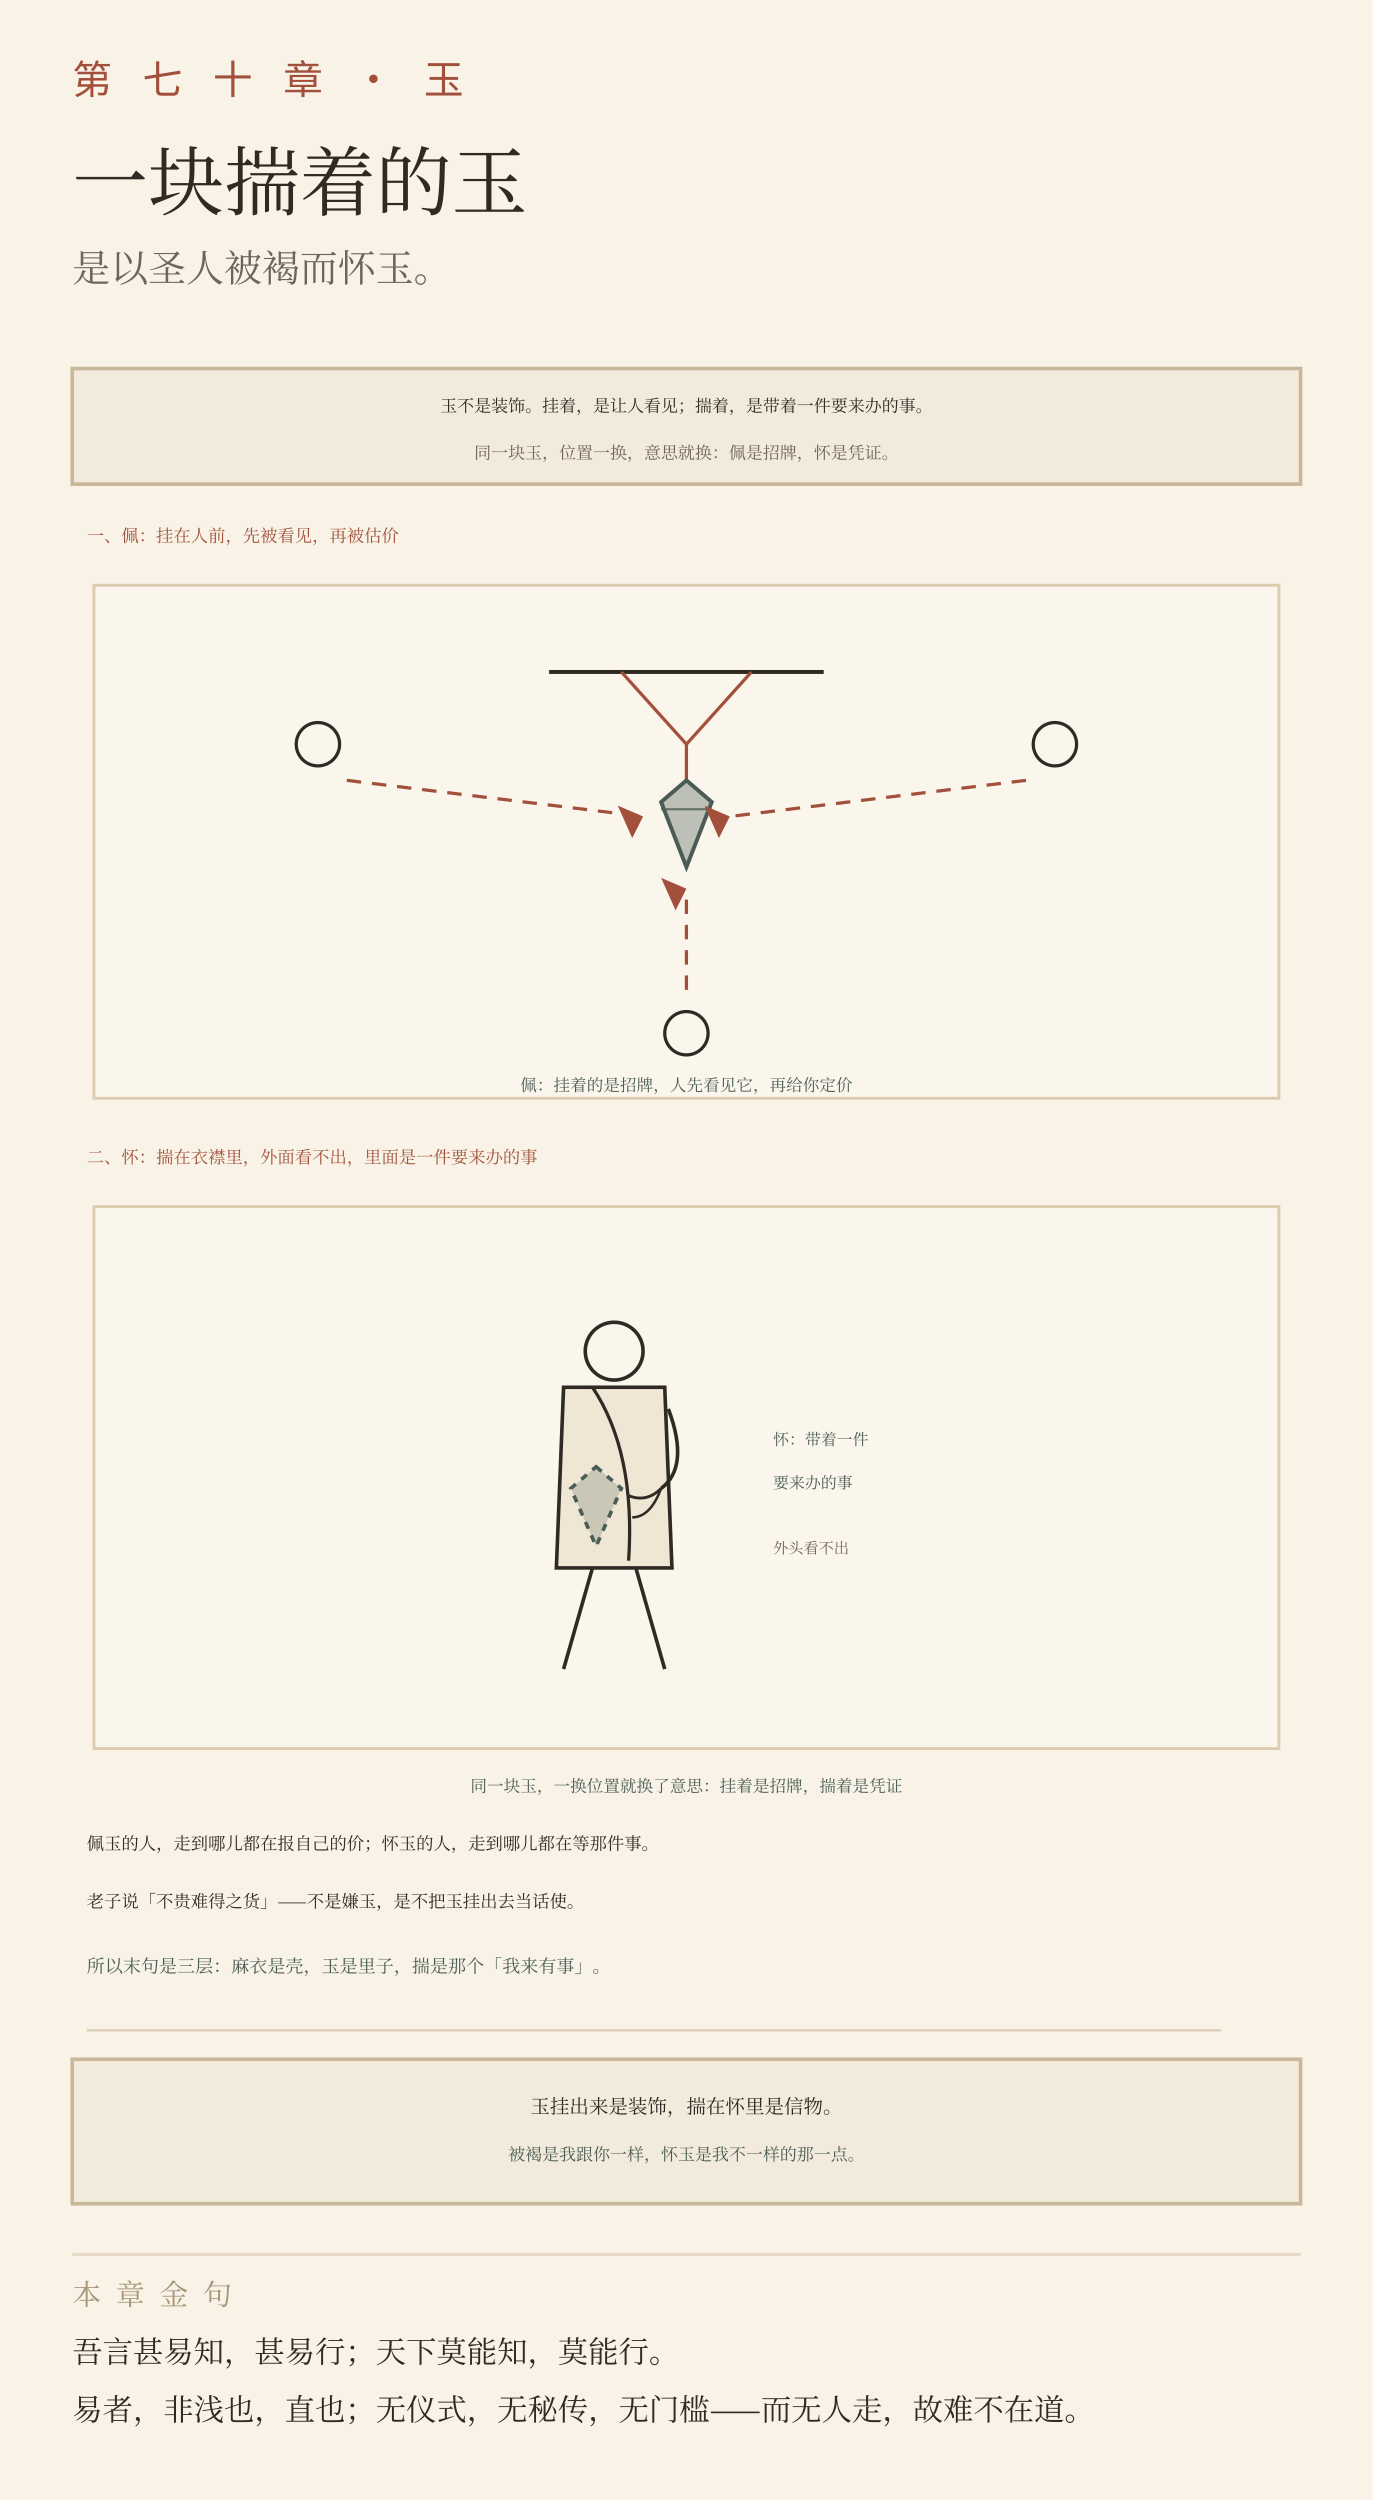
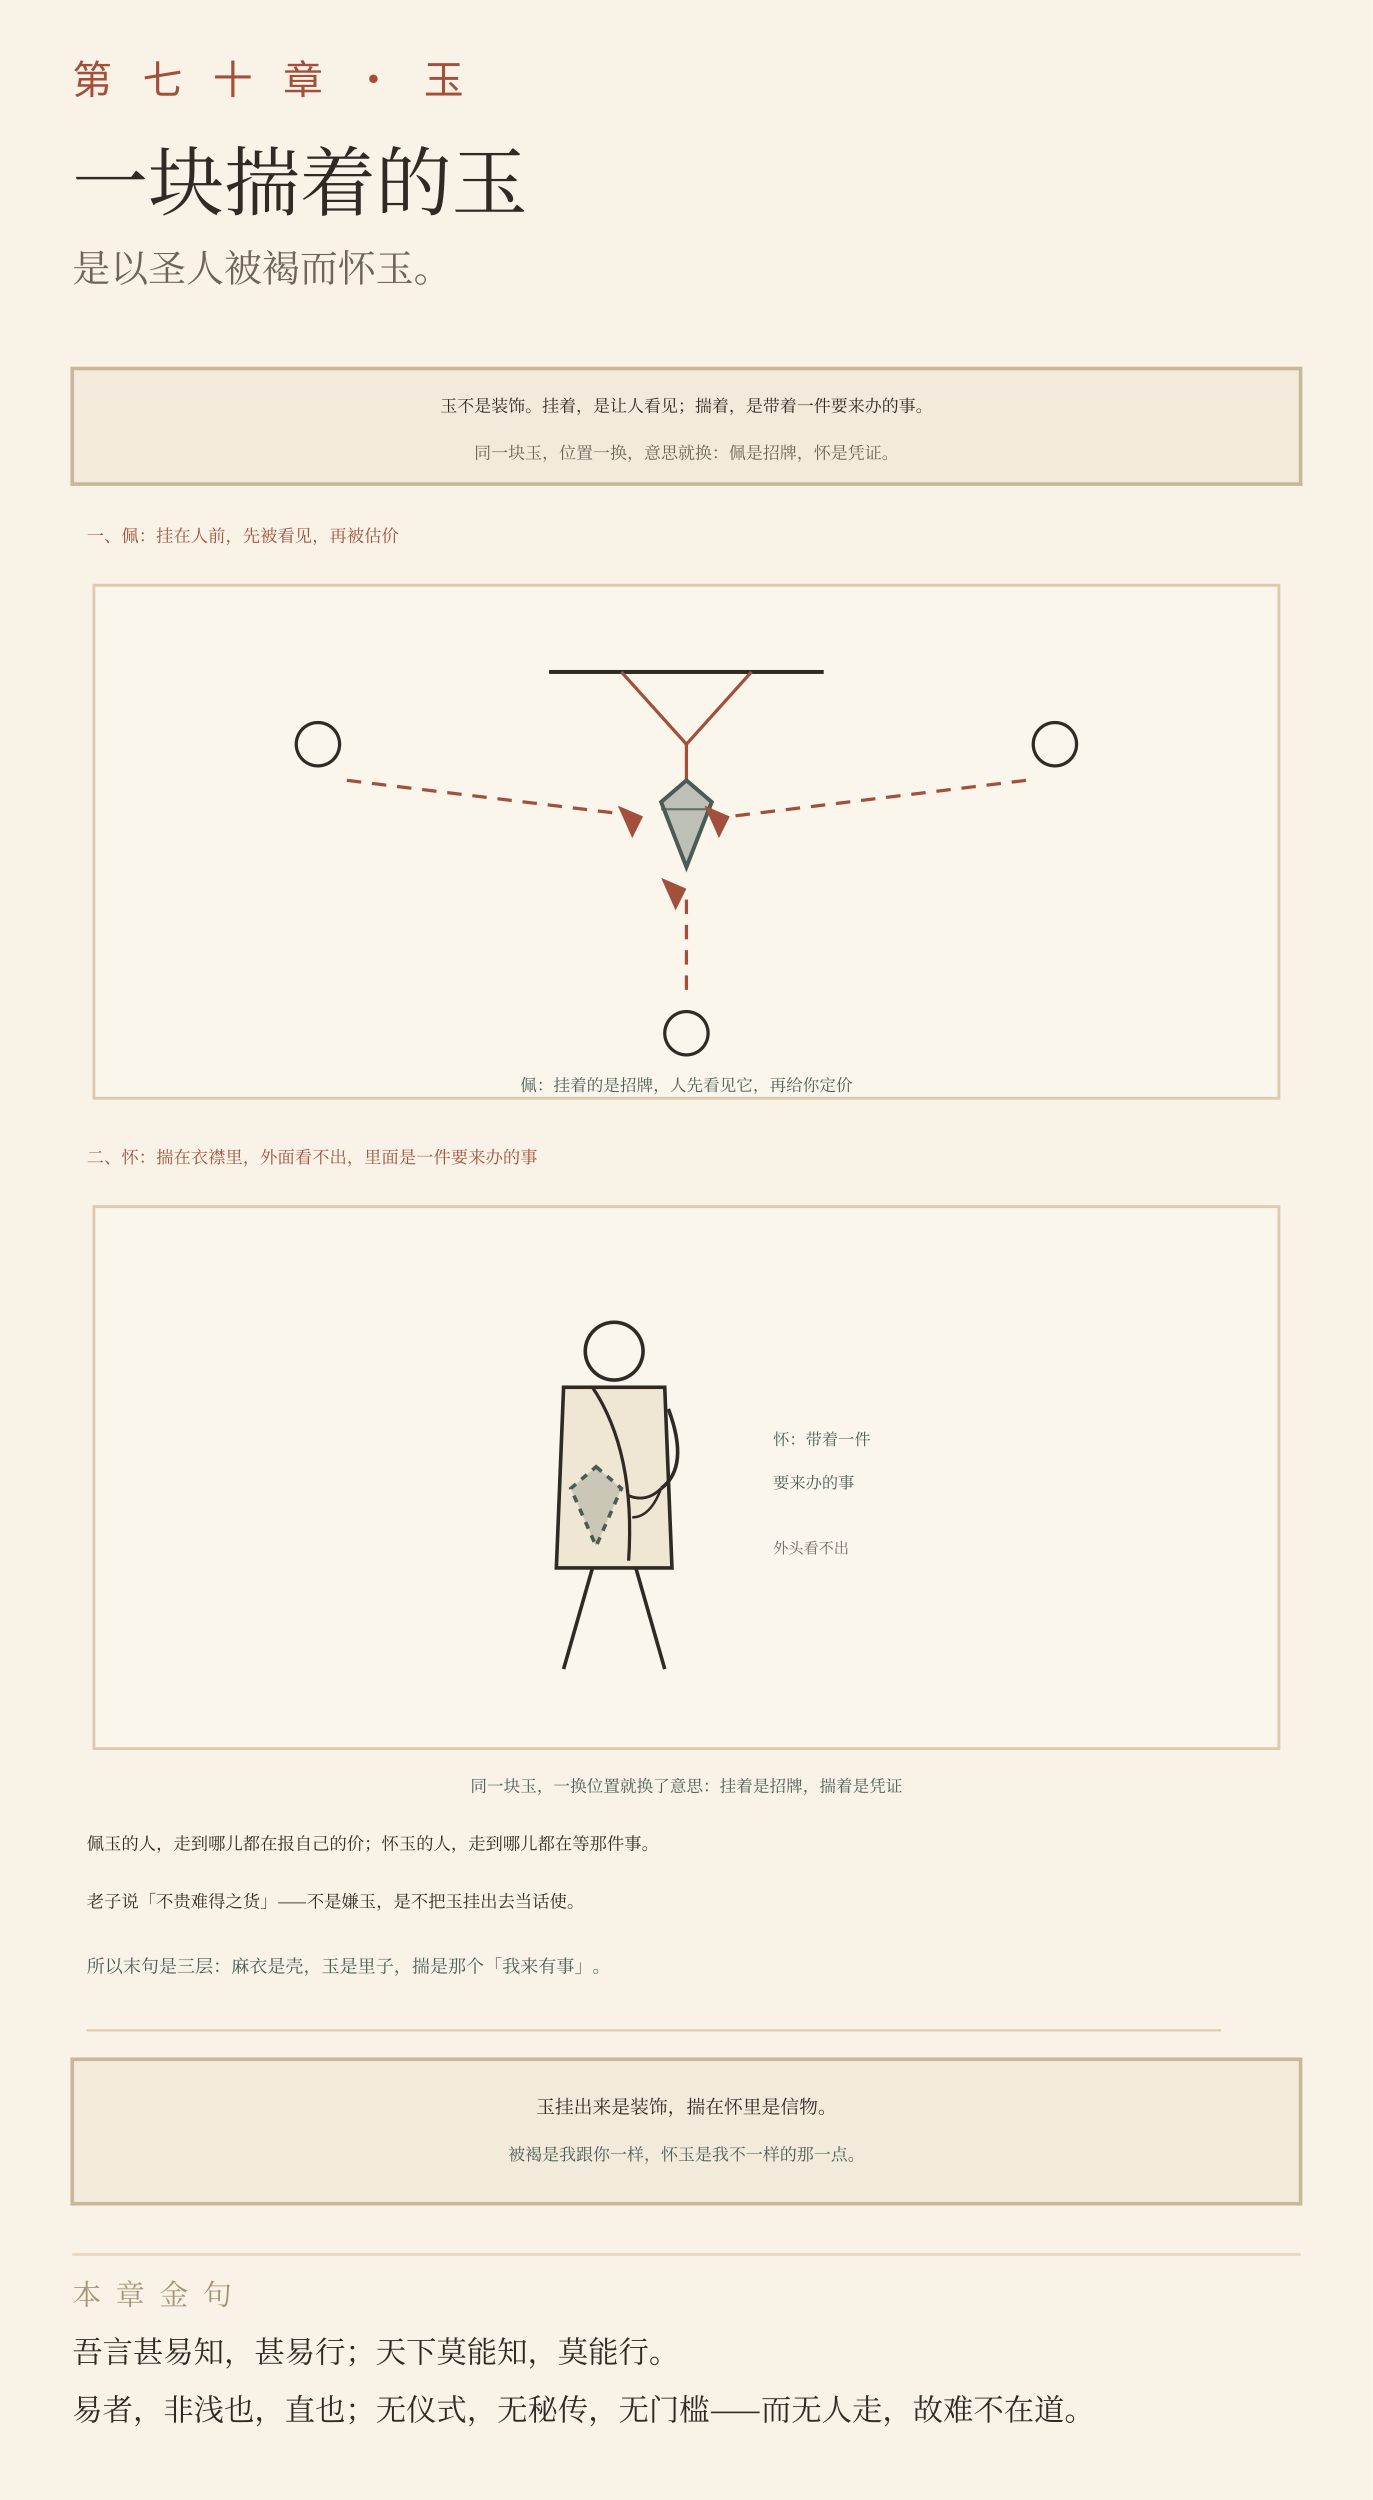
<svg xmlns="http://www.w3.org/2000/svg" viewBox="0 0 380 692" role="img" aria-label="玉挂出来是装饰，揣在怀里是信物：一个给人看，一个给人用" font-family="'Noto Serif CJK SC','Noto Serif SC','Songti SC',serif">
  <defs>
    <marker id="arr" viewBox="0 0 10 10" refX="9" refY="5" markerWidth="6" markerHeight="6" orient="auto">
      <path d="M0 0 L10 5 L0 10 z" fill="#6E6459" />
    </marker>
    <marker id="arr2" viewBox="0 0 10 10" refX="9" refY="5" markerWidth="6" markerHeight="6" orient="auto">
      <path d="M0 0 L10 5 L0 10 z" fill="#4A5C55" />
    </marker>
    <marker id="arrL" viewBox="0 0 10 10" refX="1" refY="5" markerWidth="6" markerHeight="6" orient="auto">
      <path d="M10 0 L0 5 L10 10 z" fill="#4A5C55" />
    </marker>
    <marker id="arrS" viewBox="0 0 10 10" refX="9" refY="5" markerWidth="6" markerHeight="6" orient="auto">
      <path d="M0 0 L10 5 L0 10 z" fill="#A2503B" />
    </marker>
  </defs>
  <rect x="0" y="0" width="380" height="692" fill="#F8F3E6" />
  <text x="20" y="26" font-size="11" fill="#A2503B" font-family="'Noto Sans CJK SC','Noto Sans SC',sans-serif" letter-spacing="3">第 七 十 章 · 玉</text>
  <text x="20" y="58" font-size="21" fill="#2F2A24">一块揣着的玉</text>
  <text x="20" y="78" font-size="10.5" fill="#6E6459">是以圣人被褐而怀玉。</text>
  <rect x="20" y="102" width="340" height="32" fill="#F2EADA" stroke="#C9B79A" stroke-width="1.0" />
  <text x="190" y="114" font-size="4.7" fill="#2F2A24" text-anchor="middle">玉不是装饰。挂着，是让人看见；揣着，是带着一件要来办的事。</text>
  <text x="190" y="127" font-size="4.7" fill="#6E6459" text-anchor="middle">同一块玉，位置一换，意思就换：佩是招牌，怀是凭证。</text>
  <text x="24" y="150" font-size="4.8" fill="#A2503B">一、佩：挂在人前，先被看见，再被估价</text>
  <rect x="26" y="162" width="328" height="142" fill="#FBF6EC" stroke="#DCCBB0" stroke-width="0.8" />
  <line x1="152" y1="186" x2="228" y2="186" stroke="#2F2A24" stroke-width="1.1" />
  <path d="M172,186 L190,206 L208,186" fill="none" stroke="#A2503B" stroke-width="0.9" />
  <line x1="190" y1="206" x2="190" y2="216" stroke="#A2503B" stroke-width="0.9" />
  <path d="M190,216 L197,222 L190,240 L183,222 Z" fill="#4A5C55" fill-opacity="0.35" stroke="#4A5C55" stroke-width="1.1" />
  <line x1="183" y1="224" x2="197" y2="224" stroke="#4A5C55" stroke-width="0.6" opacity="0.8" />
  <line x1="96" y1="216" x2="178" y2="226" stroke="#A2503B" stroke-width="0.9" stroke-dasharray="4 3" />
  <polygon points="178,226 171,223 175,232" fill="#A2503B" />
  <line x1="284" y1="216" x2="202" y2="226" stroke="#A2503B" stroke-width="0.9" stroke-dasharray="4 3" />
  <polygon points="202,226 195,223 199,232" fill="#A2503B" />
  <line x1="190" y1="274" x2="190" y2="246" stroke="#A2503B" stroke-width="0.9" stroke-dasharray="4 3" />
  <polygon points="190,246 183,243 187,252" fill="#A2503B" />
  <circle cx="88" cy="206" r="6" fill="none" stroke="#2F2A24" stroke-width="0.9" />
  <circle cx="292" cy="206" r="6" fill="none" stroke="#2F2A24" stroke-width="0.9" />
  <circle cx="190" cy="286" r="6" fill="none" stroke="#2F2A24" stroke-width="0.9" />
  <text x="190" y="302" font-size="4.6" fill="#4A5C55" text-anchor="middle">佩：挂着的是招牌，人先看见它，再给你定价</text>
  <text x="24" y="322" font-size="4.8" fill="#A2503B">二、怀：揣在衣襟里，外面看不出，里面是一件要来办的事</text>
  <rect x="26" y="334" width="328" height="150" fill="#FBF6EC" stroke="#DCCBB0" stroke-width="0.8" />
  <circle cx="170" cy="374" r="8" fill="none" stroke="#2F2A24" stroke-width="1" />
  <path d="M156,384 L184,384 L186,434 L154,434 Z" fill="#EFE6D4" stroke="#2F2A24" stroke-width="1" />
  <path d="M164,384 Q176,402 174,432" fill="none" stroke="#2F2A24" stroke-width="0.9" />
  <path d="M165,406 L172,412 L165,428 L158,412 Z" fill="#4A5C55" fill-opacity="0.22" stroke="#4A5C55" stroke-width="1" stroke-dasharray="2 2" />
  <path d="M185,390 Q191,406 183,412" fill="none" stroke="#2F2A24" stroke-width="1" />
  <path d="M183,412 Q179,416 174,414" fill="none" stroke="#2F2A24" stroke-width="0.8" />
  <path d="M183,412 Q180,420 175,420" fill="none" stroke="#2F2A24" stroke-width="0.7" />
  <line x1="164" y1="434" x2="156" y2="462" stroke="#2F2A24" stroke-width="1" />
  <line x1="176" y1="434" x2="184" y2="462" stroke="#2F2A24" stroke-width="1" />
-   <text x="214" y="400" font-size="4.4" fill="#4A5C55">怀：带着一件</text>
-   <text x="214" y="412" font-size="4.4" fill="#4A5C55">要来办的事</text>
+   <text x="214" y="400" font-size="4.5" fill="#4A5C55">怀：带着一件</text>
+   <text x="214" y="412" font-size="4.5" fill="#4A5C55">要来办的事</text>
  <text x="214" y="430" font-size="4.2" fill="#6E6459">外头看不出</text>
  <text x="190" y="496" font-size="4.6" fill="#4A5C55" text-anchor="middle">同一块玉，一换位置就换了意思：挂着是招牌，揣着是凭证</text>
  <text x="24" y="512" font-size="4.8" fill="#2F2A24">佩玉的人，走到哪儿都在报自己的价；怀玉的人，走到哪儿都在等那件事。</text>
  <text x="24" y="528" font-size="4.8" fill="#2F2A24">老子说「不贵难得之货」——不是嫌玉，是不把玉挂出去当话使。</text>
  <text x="24" y="546" font-size="5.0" fill="#4A5C55">所以末句是三层：麻衣是壳，玉是里子，揣是那个「我来有事」。</text>
  <line x1="24" y1="562" x2="338" y2="562" stroke="#DCCBB0" stroke-width="0.6" />
  <rect x="20" y="570" width="340" height="40" fill="#F2EADA" stroke="#C9B79A" stroke-width="1.0" />
-   <text x="190" y="585" font-size="5.4" fill="#2F2A24" text-anchor="middle">玉挂出来是装饰，揣在怀里是信物。</text>
+   <text x="190" y="585" font-size="5.2" fill="#2F2A24" text-anchor="middle">玉挂出来是装饰，揣在怀里是信物。</text>
  <text x="190" y="598" font-size="4.7" fill="#4A5C55" text-anchor="middle">被褐是我跟你一样，怀玉是我不一样的那一点。</text>
  <line x1="20" y1="624" x2="360" y2="624" stroke="#E6D8C2" stroke-width="0.8" />
  <text x="20" y="638" font-size="8.0" fill="#A89577" letter-spacing="1">本 章 金 句</text>
  <text x="20" y="654" font-size="8.4" fill="#2F2A24">吾言甚易知，甚易行；天下莫能知，莫能行。</text>
  <text x="20" y="670" font-size="8.4" fill="#2F2A24">易者，非浅也，直也；无仪式，无秘传，无门槛——而无人走，故难不在道。</text>
</svg>
